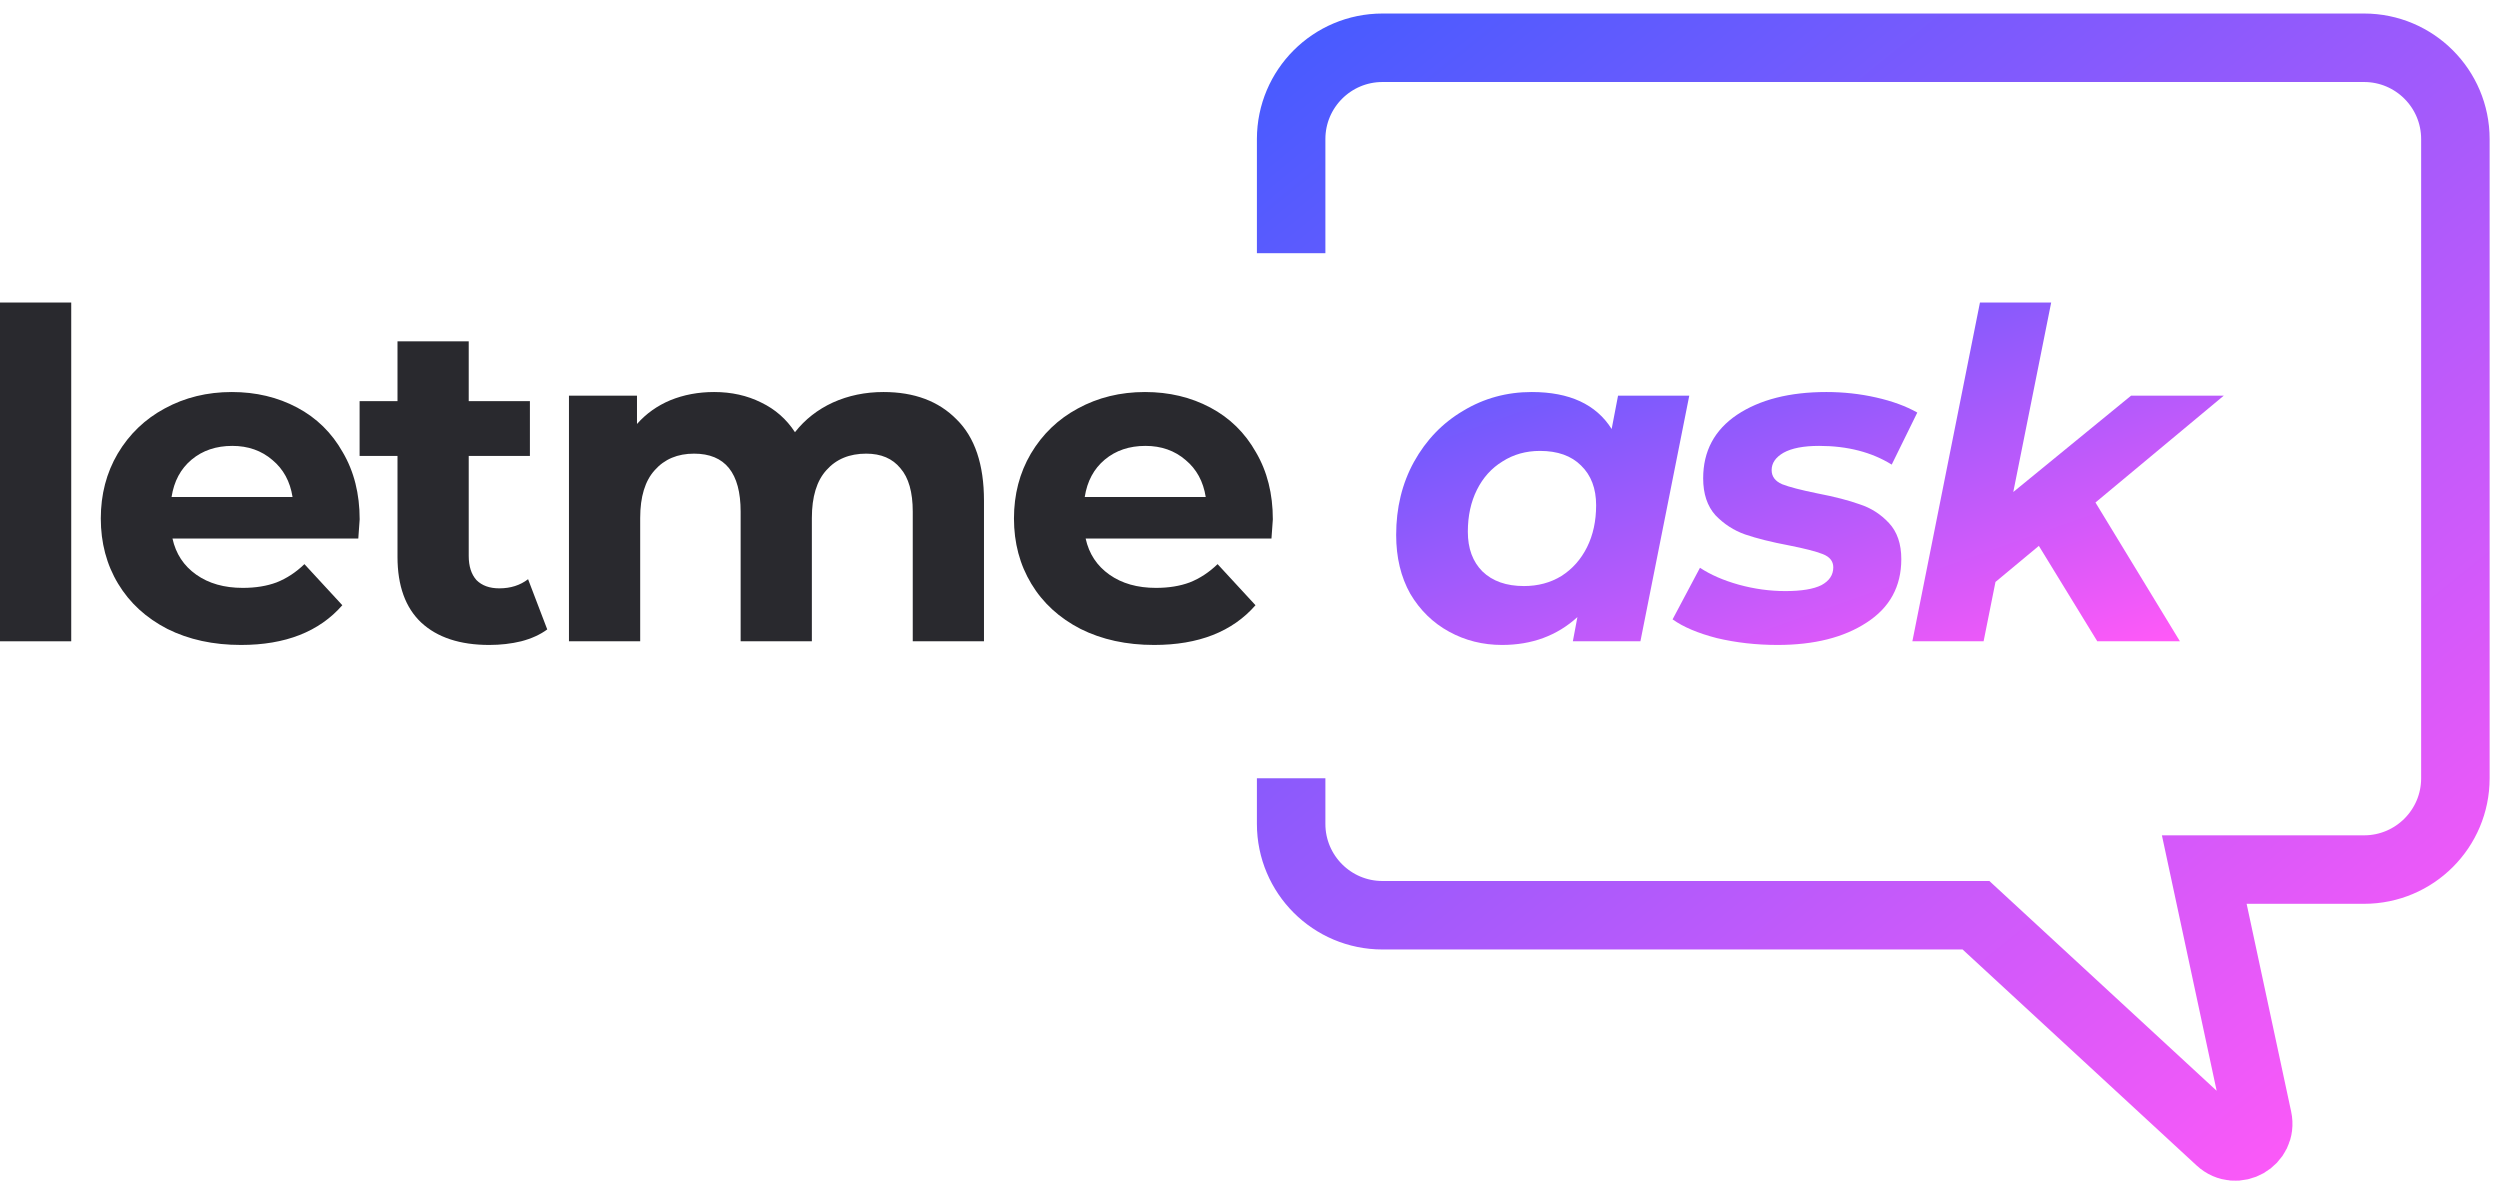
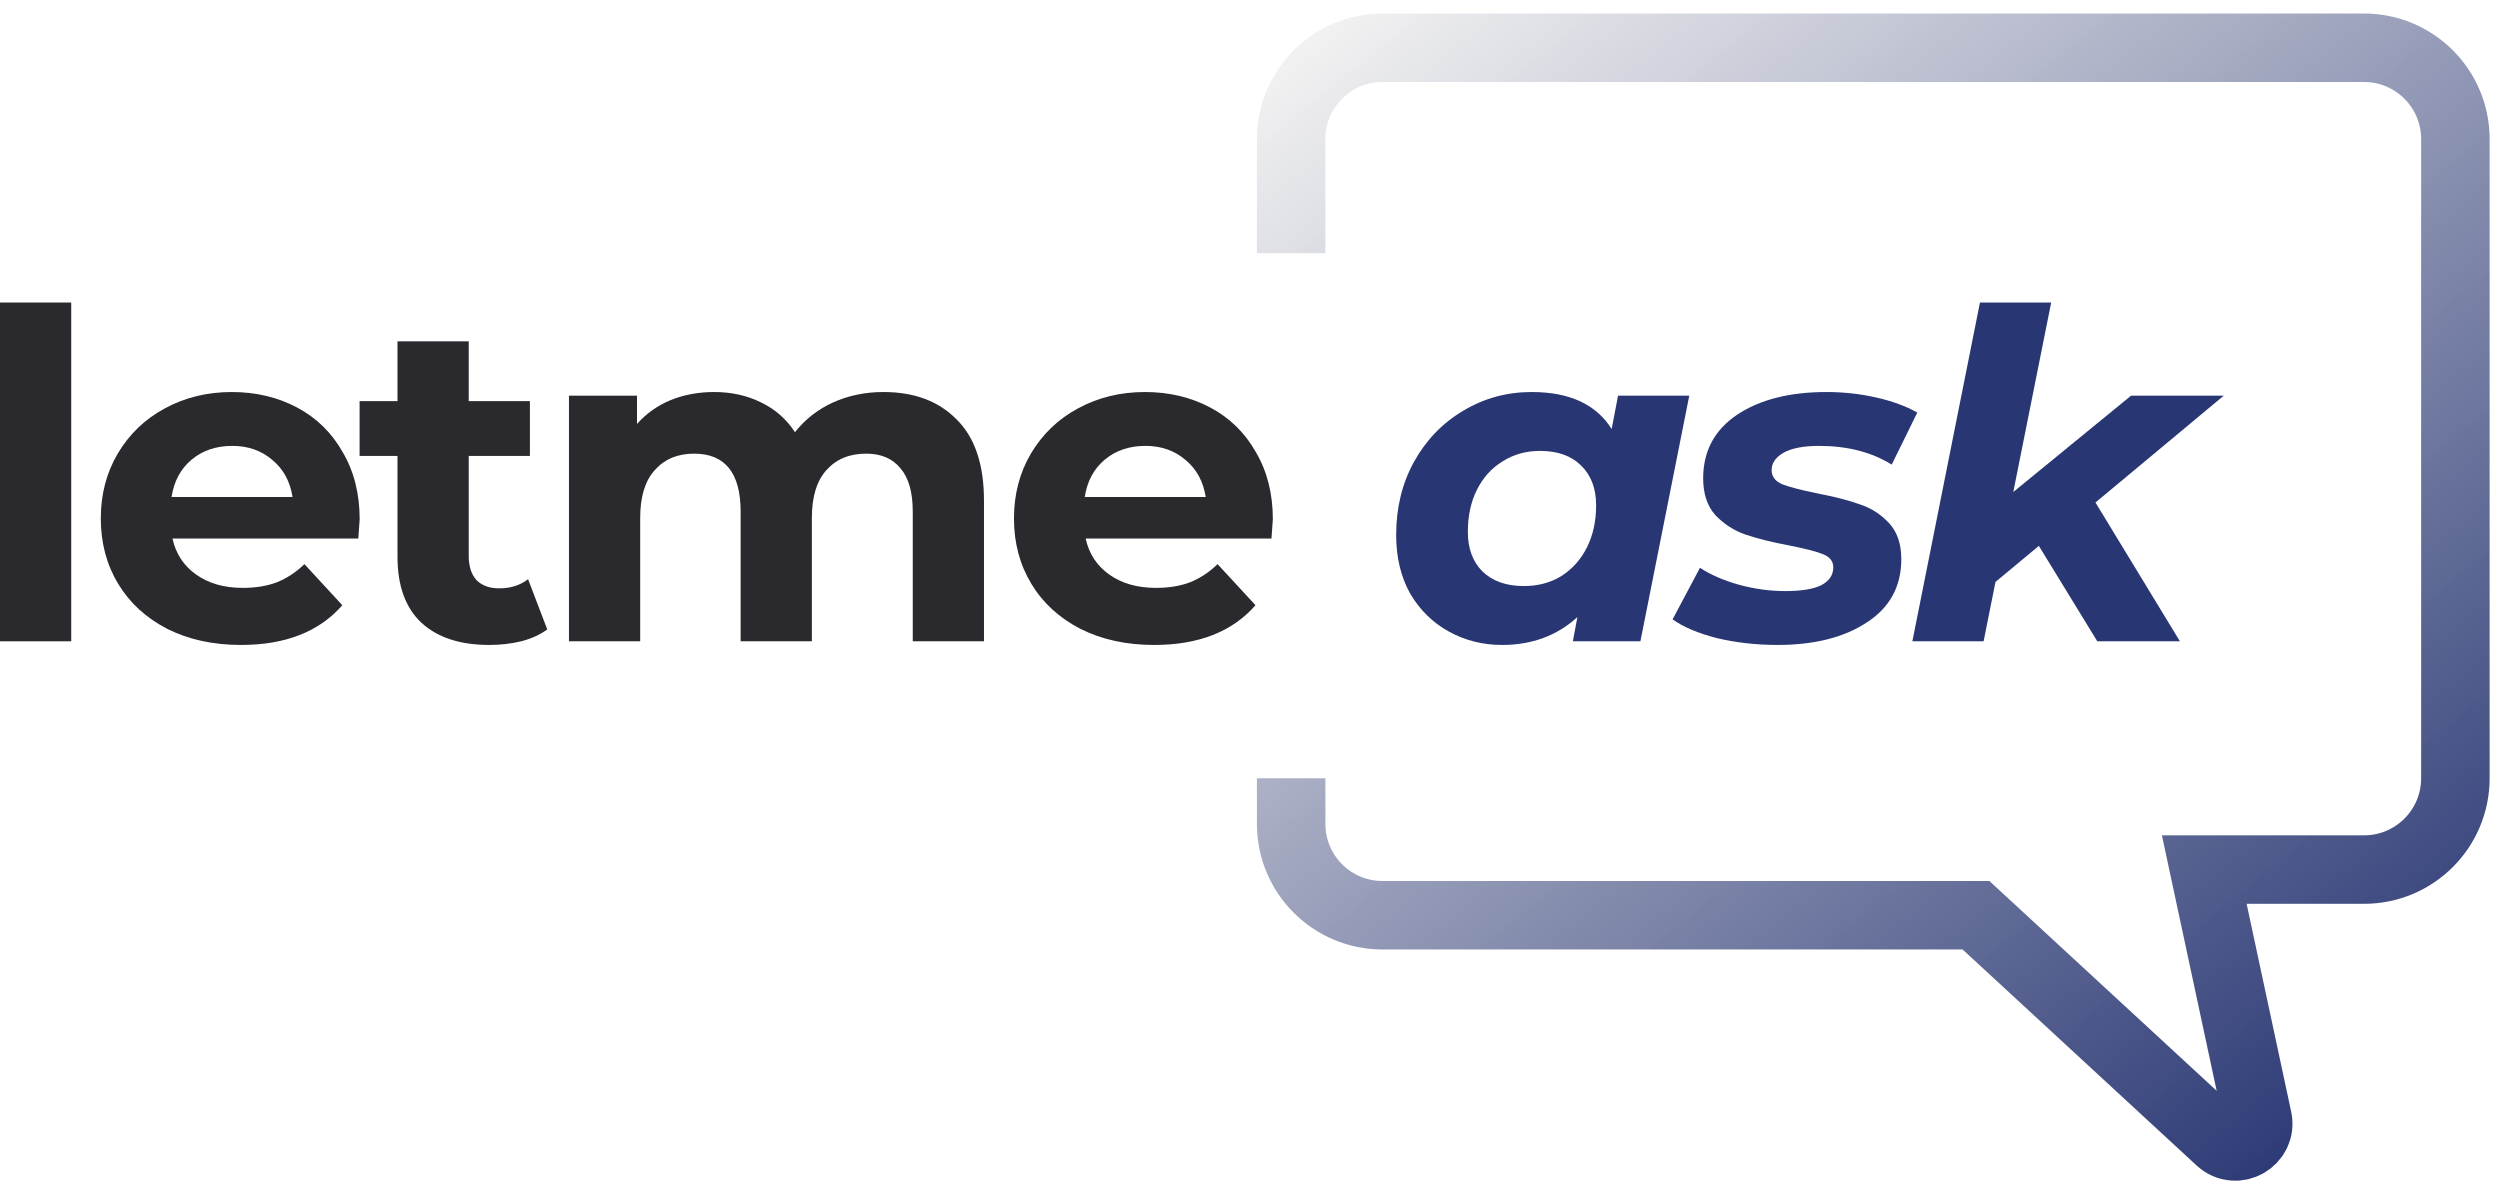
<svg xmlns="http://www.w3.org/2000/svg" width="157" height="75" viewBox="0 0 157 75" fill="none">
  <path d="M0 18.999H4.473V40.273H0V18.999Z" fill="#29292E" />
  <path d="M22.587 32.618C22.587 32.675 22.558 33.077 22.501 33.822H10.832C11.042 34.778 11.539 35.533 12.323 36.087C13.106 36.642 14.081 36.919 15.247 36.919C16.05 36.919 16.757 36.804 17.369 36.575C18 36.326 18.583 35.944 19.118 35.428L21.498 38.008C20.045 39.671 17.923 40.503 15.133 40.503C13.393 40.503 11.854 40.168 10.516 39.499C9.178 38.811 8.146 37.865 7.42 36.661C6.693 35.457 6.33 34.09 6.33 32.561C6.33 31.051 6.684 29.694 7.391 28.489C8.117 27.266 9.102 26.32 10.344 25.651C11.606 24.963 13.011 24.619 14.559 24.619C16.069 24.619 17.436 24.944 18.659 25.593C19.883 26.243 20.838 27.18 21.526 28.403C22.234 29.608 22.587 31.012 22.587 32.618ZM14.588 28.002C13.575 28.002 12.724 28.289 12.036 28.862C11.348 29.436 10.927 30.219 10.774 31.213H18.372C18.22 30.238 17.799 29.464 17.111 28.891C16.423 28.298 15.582 28.002 14.588 28.002Z" fill="#29292E" />
  <path d="M34.367 39.528C33.928 39.853 33.383 40.102 32.733 40.273C32.102 40.426 31.433 40.503 30.726 40.503C28.891 40.503 27.467 40.035 26.454 39.098C25.46 38.161 24.963 36.785 24.963 34.969V28.633H22.583V25.192H24.963V21.436H29.436V25.192H33.278V28.633H29.436V34.912C29.436 35.562 29.598 36.068 29.923 36.431C30.267 36.776 30.745 36.948 31.357 36.948C32.064 36.948 32.666 36.756 33.163 36.374L34.367 39.528Z" fill="#29292E" />
  <path d="M55.486 24.619C57.417 24.619 58.946 25.192 60.074 26.339C61.221 27.467 61.794 29.168 61.794 31.443V40.273H57.321V32.131C57.321 30.907 57.063 29.999 56.547 29.407C56.05 28.795 55.333 28.489 54.397 28.489C53.345 28.489 52.514 28.833 51.902 29.522C51.291 30.191 50.985 31.194 50.985 32.532V40.273H46.512V32.131C46.512 29.703 45.537 28.489 43.587 28.489C42.555 28.489 41.733 28.833 41.122 29.522C40.51 30.191 40.204 31.194 40.204 32.532V40.273H35.731V24.848H40.003V26.626C40.577 25.976 41.275 25.479 42.096 25.135C42.938 24.791 43.855 24.619 44.849 24.619C45.938 24.619 46.923 24.838 47.802 25.278C48.681 25.699 49.389 26.32 49.924 27.142C50.555 26.339 51.348 25.718 52.304 25.278C53.279 24.838 54.339 24.619 55.486 24.619Z" fill="#29292E" />
  <path d="M79.934 32.618C79.934 32.675 79.906 33.077 79.848 33.822H68.179C68.389 34.778 68.886 35.533 69.67 36.087C70.454 36.642 71.428 36.919 72.594 36.919C73.397 36.919 74.104 36.804 74.716 36.575C75.347 36.326 75.93 35.944 76.465 35.428L78.845 38.008C77.392 39.671 75.27 40.503 72.48 40.503C70.74 40.503 69.201 40.168 67.864 39.499C66.525 38.811 65.493 37.865 64.767 36.661C64.041 35.457 63.677 34.09 63.677 32.561C63.677 31.051 64.031 29.694 64.738 28.489C65.465 27.266 66.449 26.32 67.692 25.651C68.953 24.963 70.358 24.619 71.906 24.619C73.416 24.619 74.783 24.944 76.006 25.593C77.23 26.243 78.185 27.18 78.874 28.403C79.581 29.608 79.934 31.012 79.934 32.618ZM71.935 28.002C70.922 28.002 70.071 28.289 69.383 28.862C68.695 29.436 68.275 30.219 68.121 31.213H75.72C75.567 30.238 75.146 29.464 74.458 28.891C73.77 28.298 72.929 28.002 71.935 28.002Z" fill="#29292E" />
  <path d="M106.086 24.848L103.018 40.273H98.775L99.061 38.754C97.781 39.92 96.204 40.503 94.331 40.503C93.126 40.503 92.018 40.226 91.005 39.671C89.992 39.117 89.179 38.324 88.567 37.292C87.975 36.24 87.679 35.007 87.679 33.593C87.679 31.892 88.051 30.363 88.797 29.006C89.561 27.629 90.594 26.559 91.894 25.794C93.193 25.011 94.627 24.619 96.194 24.619C98.564 24.619 100.237 25.393 101.212 26.941L101.613 24.848H106.086ZM95.707 36.804C96.586 36.804 97.37 36.594 98.058 36.173C98.746 35.734 99.281 35.132 99.664 34.367C100.046 33.602 100.237 32.723 100.237 31.729C100.237 30.678 99.922 29.846 99.291 29.235C98.679 28.623 97.819 28.317 96.71 28.317C95.831 28.317 95.047 28.537 94.359 28.977C93.671 29.397 93.136 29.99 92.754 30.754C92.371 31.519 92.18 32.398 92.18 33.392C92.18 34.444 92.486 35.275 93.098 35.887C93.728 36.498 94.598 36.804 95.707 36.804Z" fill="url(#paint0_linear)" />
  <path d="M111.632 40.503C110.294 40.503 109.023 40.359 107.819 40.073C106.634 39.767 105.707 39.375 105.038 38.897L106.758 35.657C107.427 36.097 108.239 36.451 109.195 36.718C110.17 36.986 111.145 37.12 112.119 37.12C113.133 37.12 113.888 36.995 114.385 36.747C114.882 36.479 115.13 36.106 115.13 35.629C115.13 35.246 114.91 34.969 114.471 34.797C114.031 34.625 113.324 34.444 112.349 34.252C111.24 34.042 110.323 33.813 109.596 33.564C108.889 33.316 108.268 32.914 107.733 32.36C107.217 31.787 106.959 31.012 106.959 30.038C106.959 28.336 107.666 27.008 109.08 26.052C110.514 25.096 112.387 24.619 114.7 24.619C115.77 24.619 116.812 24.733 117.825 24.963C118.838 25.192 119.698 25.508 120.406 25.909L118.8 29.177C117.538 28.394 116.019 28.002 114.241 28.002C113.266 28.002 112.521 28.145 112.005 28.432C111.508 28.719 111.259 29.082 111.259 29.522C111.259 29.923 111.479 30.219 111.919 30.41C112.358 30.582 113.094 30.774 114.127 30.984C115.216 31.194 116.105 31.424 116.793 31.672C117.5 31.901 118.112 32.293 118.628 32.847C119.144 33.402 119.402 34.157 119.402 35.113C119.402 36.833 118.676 38.161 117.223 39.098C115.79 40.035 113.926 40.503 111.632 40.503Z" fill="url(#paint1_linear)" />
  <path d="M131.595 31.557L136.899 40.273H131.71L128.04 34.281L125.316 36.546L124.57 40.273H120.097L124.341 18.999H128.814L126.434 30.898L133.831 24.848H139.652L131.595 31.557Z" fill="url(#paint2_linear)" />
  <path d="M81.084 15.902V8.734C81.084 5.567 83.652 3 86.819 3H148.463C151.63 3 154.198 5.567 154.198 8.734V48.875C154.198 52.042 151.63 54.609 148.463 54.609H138.428L141.782 70.26C142.075 71.628 140.436 72.563 139.408 71.614L124.092 57.477H86.819C83.652 57.477 81.084 54.909 81.084 51.742V48.875" stroke="url(#paint3_linear)" stroke-width="4.301" />
  <defs>
    <linearGradient id="paint0_linear" x1="87.679" y1="18.999" x2="99.758" y2="53.111" gradientUnits="userSpaceOnUse">
-       <stop stop-color="#485BFF" />
-       <stop offset="1" stop-color="#FF59F8" />
+       <stop stop-color="#283673" />
+       <stop offset="1" stop-color="#283673" />
    </linearGradient>
    <linearGradient id="paint1_linear" x1="87.679" y1="18.999" x2="99.758" y2="53.111" gradientUnits="userSpaceOnUse">
-       <stop stop-color="#485BFF" />
-       <stop offset="1" stop-color="#FF59F8" />
+       <stop stop-color="#283673" />
+       <stop offset="1" stop-color="#283673" />
    </linearGradient>
    <linearGradient id="paint2_linear" x1="87.679" y1="18.999" x2="99.758" y2="53.111" gradientUnits="userSpaceOnUse">
-       <stop stop-color="#485BFF" />
-       <stop offset="1" stop-color="#FF59F8" />
+       <stop stop-color="#283673" />
+       <stop offset="1" stop-color="#283673" />
    </linearGradient>
    <linearGradient id="paint3_linear" x1="81.084" y1="3" x2="141.295" y2="77.547" gradientUnits="userSpaceOnUse">
-       <stop stop-color="#485BFF" />
-       <stop offset="1" stop-color="#FF59F8" />
+       <stop stop-color="#F1F1F1F1" />
+       <stop offset="1" stop-color="#283673" />
    </linearGradient>
  </defs>
</svg>
